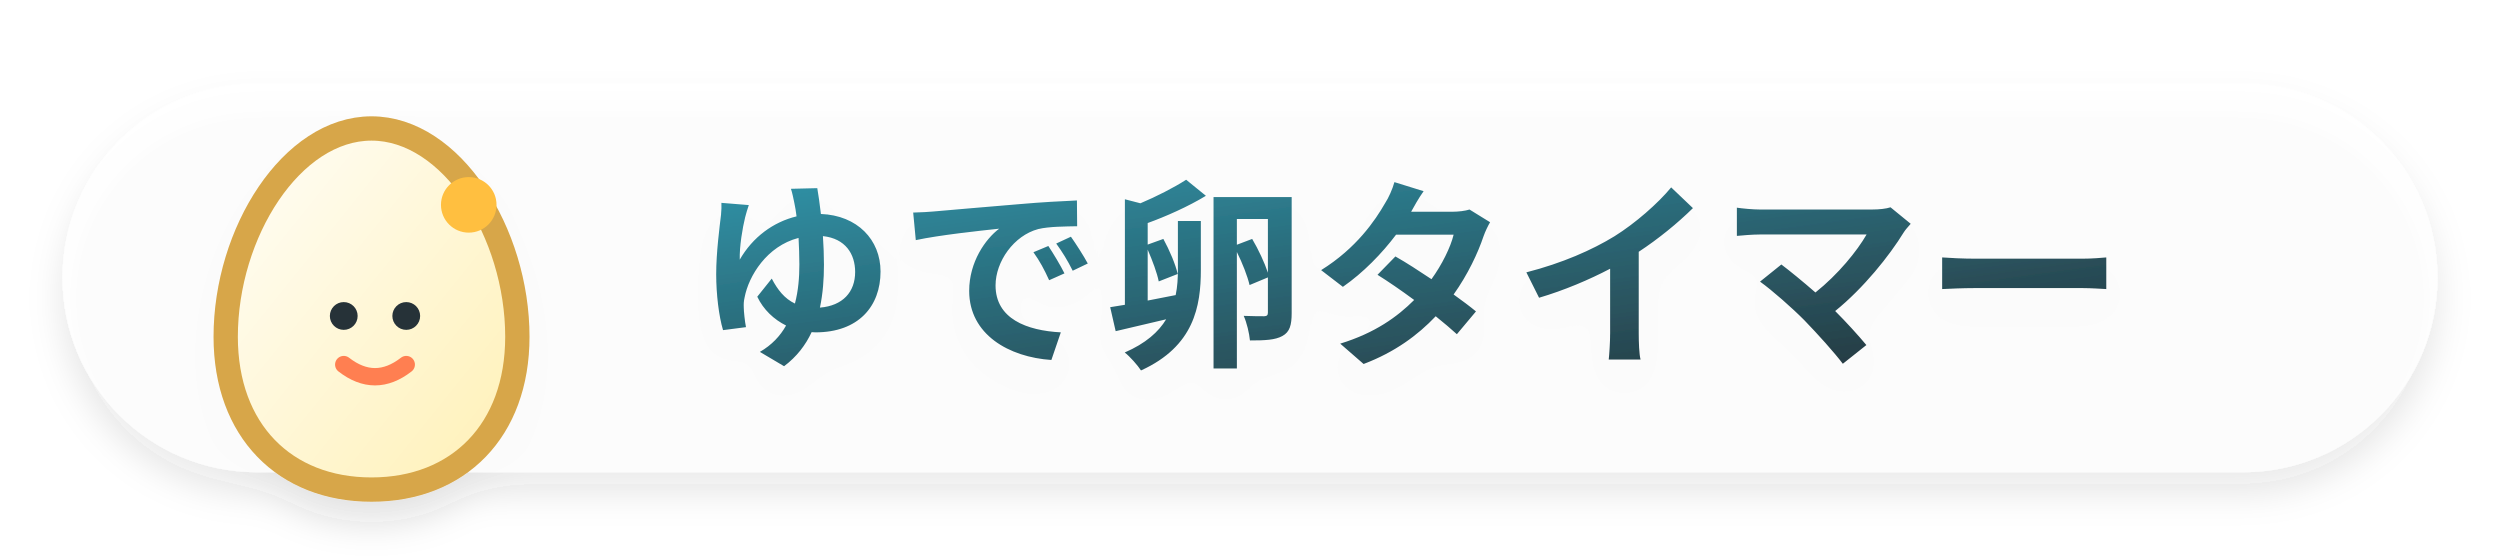
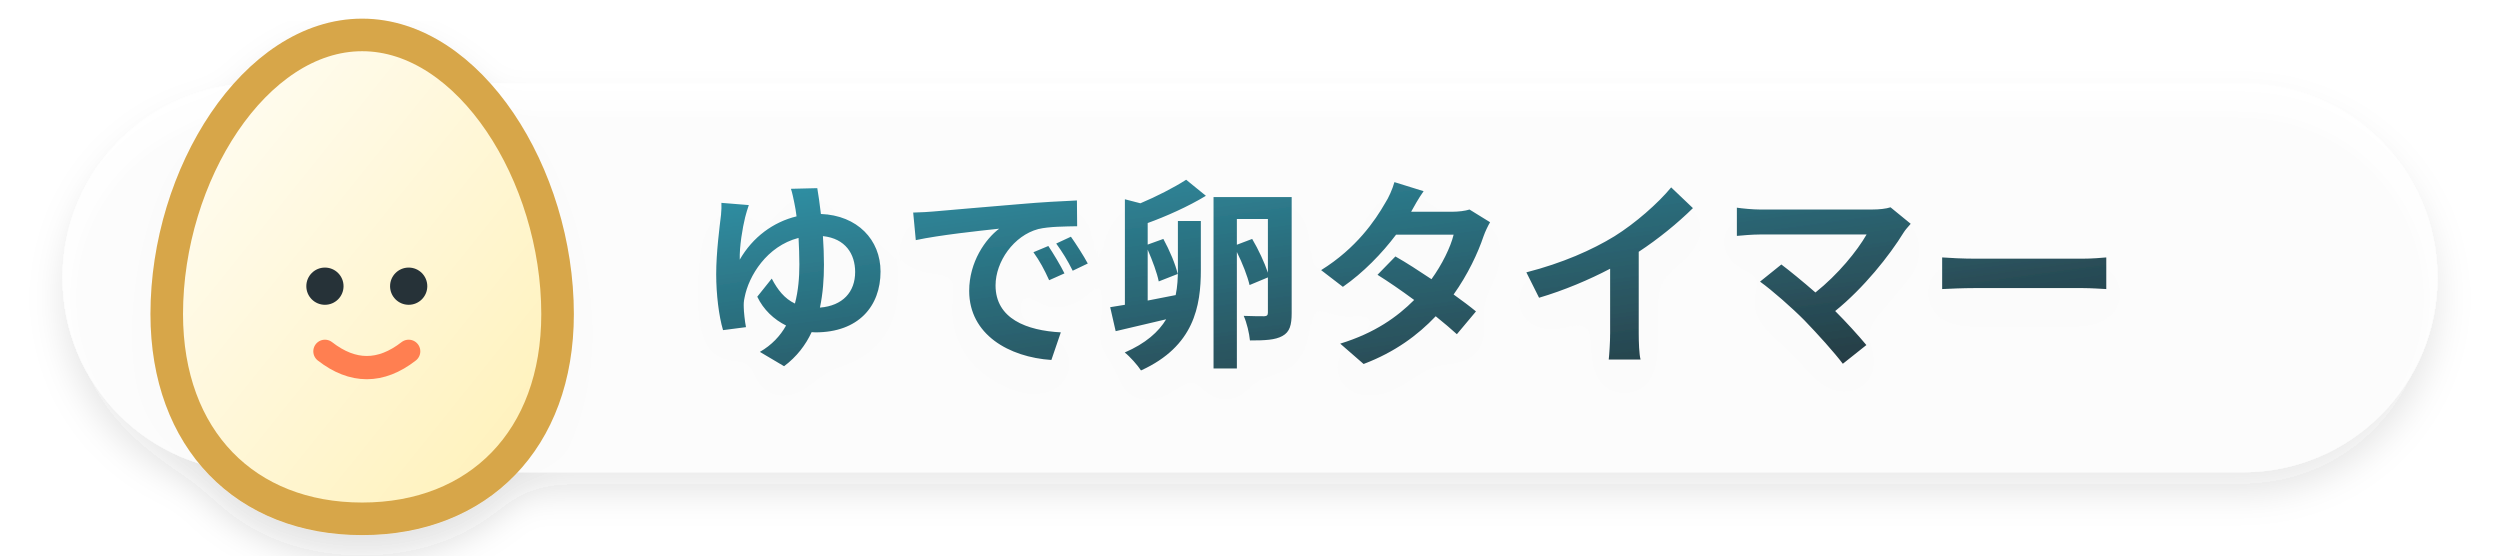
<svg xmlns="http://www.w3.org/2000/svg" viewBox="0 0 720 160" role="img" aria-labelledby="title desc">
  <defs>
    <linearGradient id="eggShell" x1="0" x2="1" y1="0" y2="1">
      <stop offset="0" stop-color="#fffefa" />
      <stop offset="1" stop-color="#fff0b4" />
    </linearGradient>
    <linearGradient id="word" x1="0" x2="1" y1="0" y2="1">
      <stop offset="0" stop-color="#2f93a8" />
      <stop offset="1" stop-color="#263238" />
    </linearGradient>
    <filter id="shadow" x="-8%" y="-20%" width="116%" height="140%">
      <feDropShadow dx="0" dy="6" stdDeviation="5" flood-color="#263238" flood-opacity="0.14" />
    </filter>
  </defs>
  <g filter="url(#shadow)">
    <rect x="18" y="24" width="684" height="112" rx="56" fill="rgba(255,255,255,0.72)" />
-     <g transform="translate(62 28)">
+     <g transform="translate(44 -2) scale(1.34)">
      <path d="M45 9 C68 9 87 39 87 69 C87 96 70 113 45 113 C20 113 3 96 3 69 C3 39 22 9 45 9 Z" fill="url(#eggShell)" stroke="#d7a648" stroke-width="7" />
      <circle cx="37" cy="63" r="4" fill="#263238" />
      <circle cx="55" cy="63" r="4" fill="#263238" />
      <path d="M37 77 Q46 84 55 77" fill="none" stroke="#ff7f51" stroke-width="5" stroke-linecap="round" />
-       <circle cx="73" cy="31" r="8" fill="#ffbf3f" />
    </g>
    <text x="406" y="101" text-anchor="middle" font-family="'Hiragino Maru Gothic ProN', 'Hiragino Sans', 'Yu Gothic', Meiryo, system-ui, sans-serif" font-size="58" font-weight="900" letter-spacing="1" fill="url(#word)">ゆで卵タイマー</text>
  </g>
</svg>
